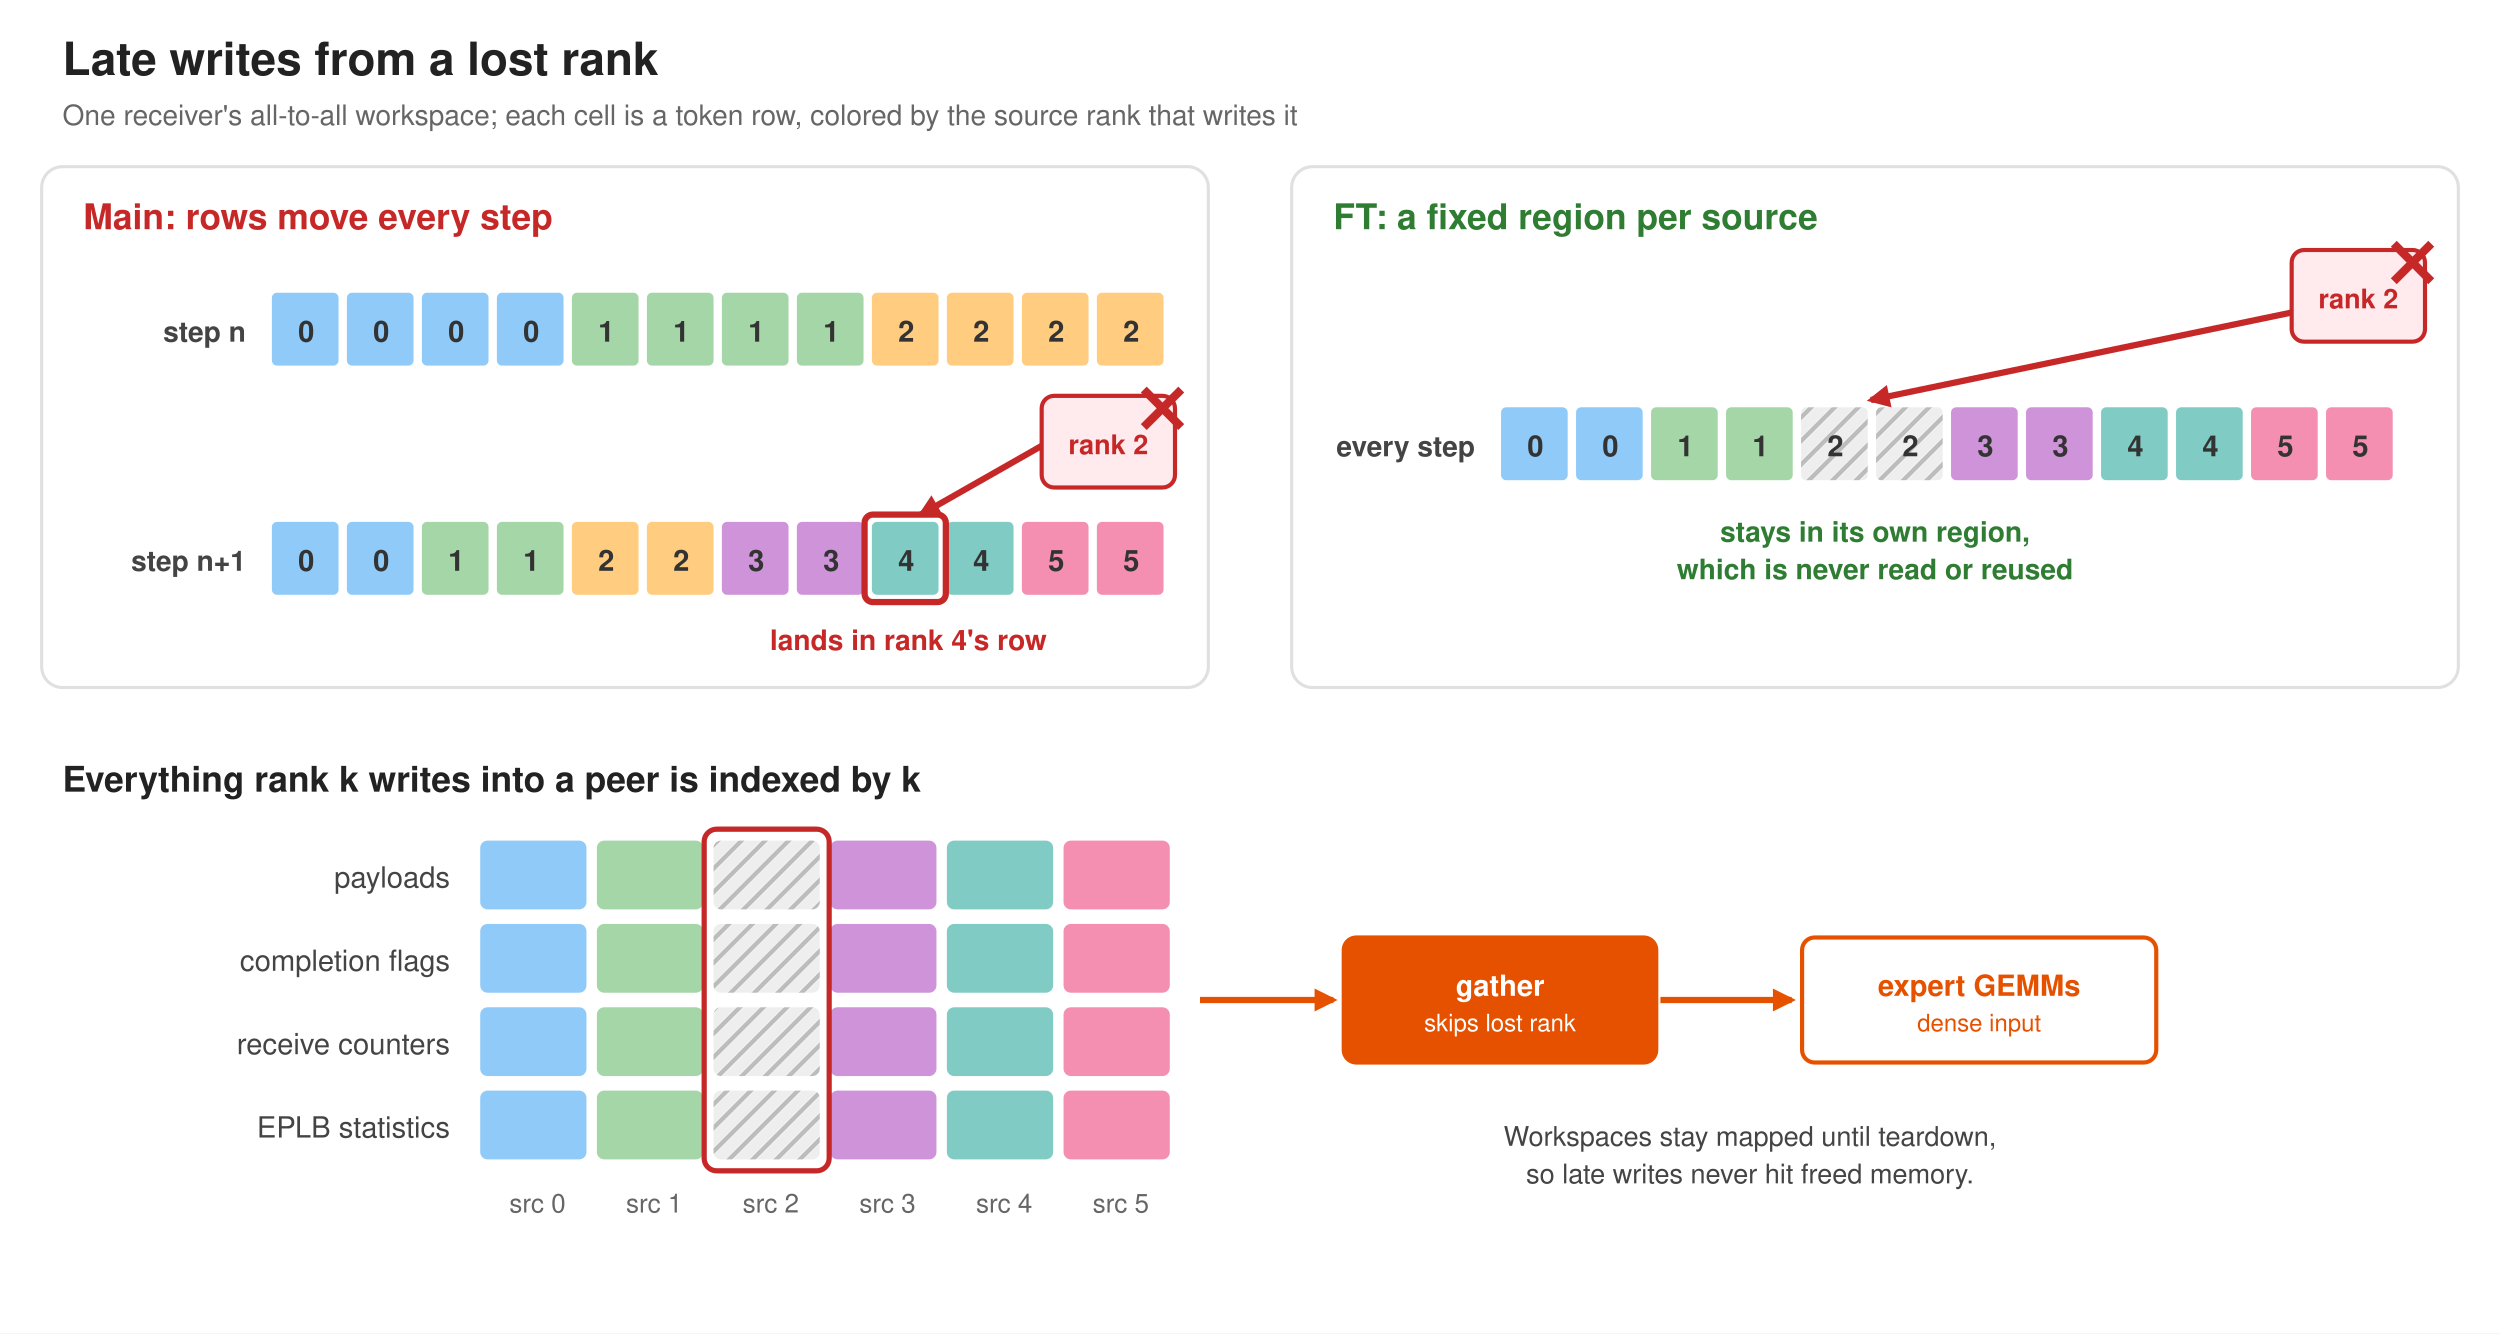
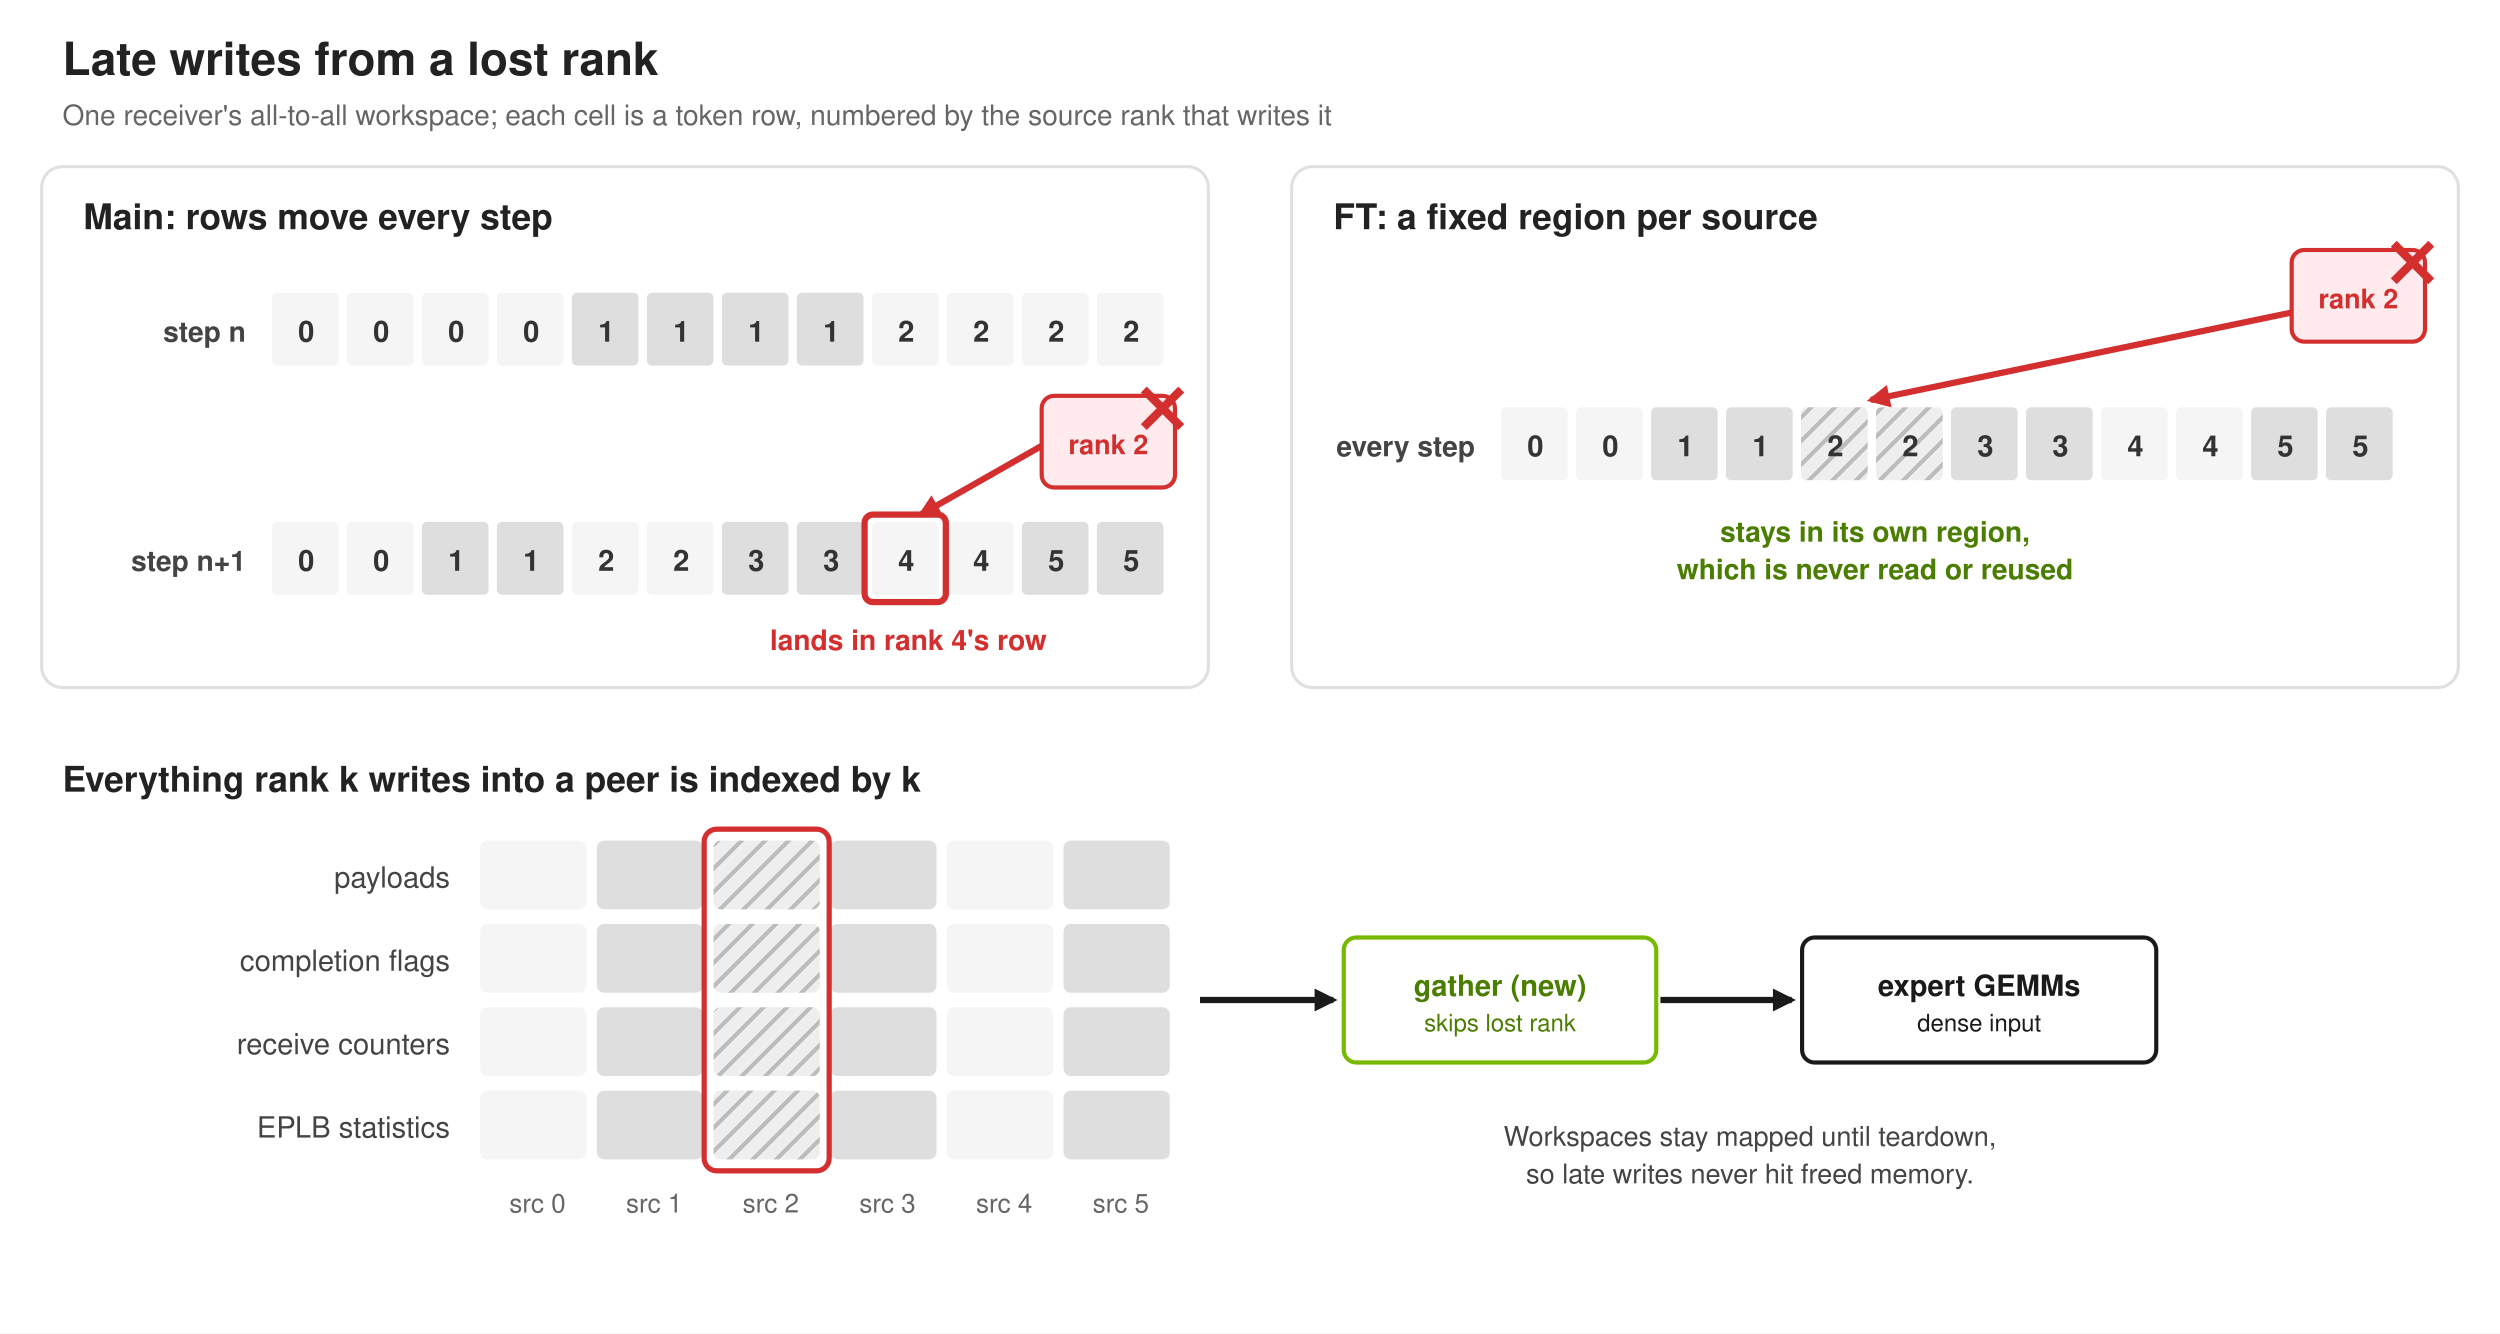
<svg xmlns="http://www.w3.org/2000/svg" width="1200" height="640" font-family="Helvetica, Arial, sans-serif">
  <rect width="100%" height="100%" fill="white" />
  <defs>
    <marker id="blue" markerWidth="11" markerHeight="11" refX="9" refY="5.5" orient="auto-start-reverse" markerUnits="userSpaceOnUse">
-       <path d="M0,0 L11,5.5 L0,11 z" fill="#1565c0" />
+       <path d="M0,0 L11,5.5 L0,11 z" fill="#76b900" />
    </marker>
    <marker id="purple" markerWidth="11" markerHeight="11" refX="9" refY="5.5" orient="auto-start-reverse" markerUnits="userSpaceOnUse">
-       <path d="M0,0 L11,5.5 L0,11 z" fill="#6a1b9a" />
+       <path d="M0,0 L11,5.5 L0,11 z" fill="#1a1a1a" />
    </marker>
    <marker id="orange" markerWidth="11" markerHeight="11" refX="9" refY="5.5" orient="auto-start-reverse" markerUnits="userSpaceOnUse">
-       <path d="M0,0 L11,5.5 L0,11 z" fill="#e65100" />
+       <path d="M0,0 L11,5.5 L0,11 z" fill="#1a1a1a" />
    </marker>
    <marker id="red" markerWidth="11" markerHeight="11" refX="9" refY="5.5" orient="auto-start-reverse" markerUnits="userSpaceOnUse">
-       <path d="M0,0 L11,5.5 L0,11 z" fill="#c62828" />
+       <path d="M0,0 L11,5.5 L0,11 z" fill="#d32f2f" />
    </marker>
    <marker id="gray" markerWidth="11" markerHeight="11" refX="9" refY="5.5" orient="auto-start-reverse" markerUnits="userSpaceOnUse">
      <path d="M0,0 L11,5.5 L0,11 z" fill="#555" />
    </marker>
    <marker id="green" markerWidth="11" markerHeight="11" refX="9" refY="5.5" orient="auto-start-reverse" markerUnits="userSpaceOnUse">
-       <path d="M0,0 L11,5.5 L0,11 z" fill="#558b2f" />
+       <path d="M0,0 L11,5.5 L0,11 z" fill="#757575" />
    </marker>
    <pattern id="hatch" width="8" height="8" patternUnits="userSpaceOnUse" patternTransform="rotate(45)">
      <rect width="8" height="8" fill="#eeeeee" />
      <line x1="0" y1="0" x2="0" y2="8" stroke="#bdbdbd" stroke-width="4" />
    </pattern>
  </defs>
  <text x="30" y="36" font-size="22" fill="#222" text-anchor="start" font-weight="bold">Late writes from a lost rank</text>
-   <text x="30" y="60" font-size="13.5" fill="#666" text-anchor="start" font-weight="normal">One receiver's all-to-all workspace; each cell is a token row, colored by the source rank that writes it</text>
+   <text x="30" y="60" font-size="13.5" fill="#666" text-anchor="start" font-weight="normal">One receiver's all-to-all workspace; each cell is a token row, numbered by the source rank that writes it</text>
  <rect x="20" y="80" width="560" height="250" rx="10" fill="#fff" stroke="#e0e0e0" stroke-width="1.5" />
-   <text x="40" y="110" font-size="17" fill="#c62828" text-anchor="start" font-weight="bold">Main: rows move every step</text>
-   <rect x="130" y="140" width="33" height="36" rx="3" fill="#90caf9" stroke="white" stroke-width="1" />
+   <text x="40" y="110" font-size="17" fill="#222" text-anchor="start" font-weight="bold">Main: rows move every step</text>
+   <rect x="130" y="140" width="33" height="36" rx="3" fill="#f5f5f5" stroke="white" stroke-width="1" />
  <text x="147.0" y="164" font-size="14" fill="#333" text-anchor="middle" font-weight="bold">0</text>
-   <rect x="166" y="140" width="33" height="36" rx="3" fill="#90caf9" stroke="white" stroke-width="1" />
+   <rect x="166" y="140" width="33" height="36" rx="3" fill="#f5f5f5" stroke="white" stroke-width="1" />
  <text x="183.0" y="164" font-size="14" fill="#333" text-anchor="middle" font-weight="bold">0</text>
-   <rect x="202" y="140" width="33" height="36" rx="3" fill="#90caf9" stroke="white" stroke-width="1" />
+   <rect x="202" y="140" width="33" height="36" rx="3" fill="#f5f5f5" stroke="white" stroke-width="1" />
  <text x="219.0" y="164" font-size="14" fill="#333" text-anchor="middle" font-weight="bold">0</text>
-   <rect x="238" y="140" width="33" height="36" rx="3" fill="#90caf9" stroke="white" stroke-width="1" />
+   <rect x="238" y="140" width="33" height="36" rx="3" fill="#f5f5f5" stroke="white" stroke-width="1" />
  <text x="255.0" y="164" font-size="14" fill="#333" text-anchor="middle" font-weight="bold">0</text>
-   <rect x="274" y="140" width="33" height="36" rx="3" fill="#a5d6a7" stroke="white" stroke-width="1" />
+   <rect x="274" y="140" width="33" height="36" rx="3" fill="#dedede" stroke="white" stroke-width="1" />
  <text x="291.0" y="164" font-size="14" fill="#333" text-anchor="middle" font-weight="bold">1</text>
-   <rect x="310" y="140" width="33" height="36" rx="3" fill="#a5d6a7" stroke="white" stroke-width="1" />
+   <rect x="310" y="140" width="33" height="36" rx="3" fill="#dedede" stroke="white" stroke-width="1" />
  <text x="327.0" y="164" font-size="14" fill="#333" text-anchor="middle" font-weight="bold">1</text>
-   <rect x="346" y="140" width="33" height="36" rx="3" fill="#a5d6a7" stroke="white" stroke-width="1" />
+   <rect x="346" y="140" width="33" height="36" rx="3" fill="#dedede" stroke="white" stroke-width="1" />
  <text x="363.0" y="164" font-size="14" fill="#333" text-anchor="middle" font-weight="bold">1</text>
-   <rect x="382" y="140" width="33" height="36" rx="3" fill="#a5d6a7" stroke="white" stroke-width="1" />
+   <rect x="382" y="140" width="33" height="36" rx="3" fill="#dedede" stroke="white" stroke-width="1" />
  <text x="399.0" y="164" font-size="14" fill="#333" text-anchor="middle" font-weight="bold">1</text>
-   <rect x="418" y="140" width="33" height="36" rx="3" fill="#ffcc80" stroke="white" stroke-width="1" />
+   <rect x="418" y="140" width="33" height="36" rx="3" fill="#f5f5f5" stroke="white" stroke-width="1" />
  <text x="435.0" y="164" font-size="14" fill="#333" text-anchor="middle" font-weight="bold">2</text>
-   <rect x="454" y="140" width="33" height="36" rx="3" fill="#ffcc80" stroke="white" stroke-width="1" />
+   <rect x="454" y="140" width="33" height="36" rx="3" fill="#f5f5f5" stroke="white" stroke-width="1" />
  <text x="471.0" y="164" font-size="14" fill="#333" text-anchor="middle" font-weight="bold">2</text>
-   <rect x="490" y="140" width="33" height="36" rx="3" fill="#ffcc80" stroke="white" stroke-width="1" />
+   <rect x="490" y="140" width="33" height="36" rx="3" fill="#f5f5f5" stroke="white" stroke-width="1" />
  <text x="507.0" y="164" font-size="14" fill="#333" text-anchor="middle" font-weight="bold">2</text>
-   <rect x="526" y="140" width="33" height="36" rx="3" fill="#ffcc80" stroke="white" stroke-width="1" />
+   <rect x="526" y="140" width="33" height="36" rx="3" fill="#f5f5f5" stroke="white" stroke-width="1" />
  <text x="543.0" y="164" font-size="14" fill="#333" text-anchor="middle" font-weight="bold">2</text>
  <text x="118" y="164" font-size="13.5" fill="#444" text-anchor="end" font-weight="bold">step n</text>
-   <rect x="130" y="250" width="33" height="36" rx="3" fill="#90caf9" stroke="white" stroke-width="1" />
+   <rect x="130" y="250" width="33" height="36" rx="3" fill="#f5f5f5" stroke="white" stroke-width="1" />
  <text x="147.0" y="274" font-size="14" fill="#333" text-anchor="middle" font-weight="bold">0</text>
-   <rect x="166" y="250" width="33" height="36" rx="3" fill="#90caf9" stroke="white" stroke-width="1" />
+   <rect x="166" y="250" width="33" height="36" rx="3" fill="#f5f5f5" stroke="white" stroke-width="1" />
  <text x="183.0" y="274" font-size="14" fill="#333" text-anchor="middle" font-weight="bold">0</text>
-   <rect x="202" y="250" width="33" height="36" rx="3" fill="#a5d6a7" stroke="white" stroke-width="1" />
+   <rect x="202" y="250" width="33" height="36" rx="3" fill="#dedede" stroke="white" stroke-width="1" />
  <text x="219.0" y="274" font-size="14" fill="#333" text-anchor="middle" font-weight="bold">1</text>
-   <rect x="238" y="250" width="33" height="36" rx="3" fill="#a5d6a7" stroke="white" stroke-width="1" />
+   <rect x="238" y="250" width="33" height="36" rx="3" fill="#dedede" stroke="white" stroke-width="1" />
  <text x="255.0" y="274" font-size="14" fill="#333" text-anchor="middle" font-weight="bold">1</text>
-   <rect x="274" y="250" width="33" height="36" rx="3" fill="#ffcc80" stroke="white" stroke-width="1" />
+   <rect x="274" y="250" width="33" height="36" rx="3" fill="#f5f5f5" stroke="white" stroke-width="1" />
  <text x="291.0" y="274" font-size="14" fill="#333" text-anchor="middle" font-weight="bold">2</text>
-   <rect x="310" y="250" width="33" height="36" rx="3" fill="#ffcc80" stroke="white" stroke-width="1" />
+   <rect x="310" y="250" width="33" height="36" rx="3" fill="#f5f5f5" stroke="white" stroke-width="1" />
  <text x="327.0" y="274" font-size="14" fill="#333" text-anchor="middle" font-weight="bold">2</text>
-   <rect x="346" y="250" width="33" height="36" rx="3" fill="#ce93d8" stroke="white" stroke-width="1" />
+   <rect x="346" y="250" width="33" height="36" rx="3" fill="#dedede" stroke="white" stroke-width="1" />
  <text x="363.0" y="274" font-size="14" fill="#333" text-anchor="middle" font-weight="bold">3</text>
-   <rect x="382" y="250" width="33" height="36" rx="3" fill="#ce93d8" stroke="white" stroke-width="1" />
+   <rect x="382" y="250" width="33" height="36" rx="3" fill="#dedede" stroke="white" stroke-width="1" />
  <text x="399.0" y="274" font-size="14" fill="#333" text-anchor="middle" font-weight="bold">3</text>
-   <rect x="418" y="250" width="33" height="36" rx="3" fill="#80cbc4" stroke="white" stroke-width="1" />
+   <rect x="418" y="250" width="33" height="36" rx="3" fill="#f5f5f5" stroke="white" stroke-width="1" />
  <text x="435.0" y="274" font-size="14" fill="#333" text-anchor="middle" font-weight="bold">4</text>
-   <rect x="454" y="250" width="33" height="36" rx="3" fill="#80cbc4" stroke="white" stroke-width="1" />
+   <rect x="454" y="250" width="33" height="36" rx="3" fill="#f5f5f5" stroke="white" stroke-width="1" />
  <text x="471.0" y="274" font-size="14" fill="#333" text-anchor="middle" font-weight="bold">4</text>
-   <rect x="490" y="250" width="33" height="36" rx="3" fill="#f48fb1" stroke="white" stroke-width="1" />
+   <rect x="490" y="250" width="33" height="36" rx="3" fill="#dedede" stroke="white" stroke-width="1" />
  <text x="507.0" y="274" font-size="14" fill="#333" text-anchor="middle" font-weight="bold">5</text>
-   <rect x="526" y="250" width="33" height="36" rx="3" fill="#f48fb1" stroke="white" stroke-width="1" />
+   <rect x="526" y="250" width="33" height="36" rx="3" fill="#dedede" stroke="white" stroke-width="1" />
  <text x="543.0" y="274" font-size="14" fill="#333" text-anchor="middle" font-weight="bold">5</text>
  <text x="118" y="274" font-size="13.5" fill="#444" text-anchor="end" font-weight="bold">step n+1</text>
-   <rect x="500" y="190" width="64" height="44" rx="6" fill="#ffebee" stroke="#c62828" stroke-width="2" />
-   <text x="532" y="218" font-size="13" fill="#c62828" text-anchor="middle" font-weight="bold">rank 2</text>
-   <line x1="549" y1="187" x2="567" y2="205" stroke="#c62828" stroke-width="4" />
-   <line x1="549" y1="205" x2="567" y2="187" stroke="#c62828" stroke-width="4" />
-   <line x1="500" y1="214" x2="442.0" y2="247" stroke="#c62828" stroke-width="3" marker-end="url(#red)" />
-   <rect x="415" y="247" width="39" height="42" rx="4" fill="none" stroke="#c62828" stroke-width="3" />
-   <text x="436.0" y="312" font-size="13.5" fill="#c62828" text-anchor="middle" font-weight="bold">lands in rank 4's row</text>
+   <rect x="500" y="190" width="64" height="44" rx="6" fill="#ffebee" stroke="#d32f2f" stroke-width="2" />
+   <text x="532" y="218" font-size="13" fill="#d32f2f" text-anchor="middle" font-weight="bold">rank 2</text>
+   <line x1="549" y1="187" x2="567" y2="205" stroke="#d32f2f" stroke-width="4" />
+   <line x1="549" y1="205" x2="567" y2="187" stroke="#d32f2f" stroke-width="4" />
+   <line x1="500" y1="214" x2="442.0" y2="247" stroke="#d32f2f" stroke-width="3" marker-end="url(#red)" />
+   <rect x="415" y="247" width="39" height="42" rx="4" fill="none" stroke="#d32f2f" stroke-width="3" />
+   <text x="436.0" y="312" font-size="13.5" fill="#d32f2f" text-anchor="middle" font-weight="bold">lands in rank 4's row</text>
  <rect x="620" y="80" width="560" height="250" rx="10" fill="#fff" stroke="#e0e0e0" stroke-width="1.5" />
-   <text x="640" y="110" font-size="17" fill="#2e7d32" text-anchor="start" font-weight="bold">FT: a fixed region per source</text>
-   <rect x="720" y="195" width="33" height="36" rx="3" fill="#90caf9" stroke="white" stroke-width="1" />
+   <text x="640" y="110" font-size="17" fill="#222" text-anchor="start" font-weight="bold">FT: a fixed region per source</text>
+   <rect x="720" y="195" width="33" height="36" rx="3" fill="#f5f5f5" stroke="white" stroke-width="1" />
  <text x="737.0" y="219" font-size="14" fill="#333" text-anchor="middle" font-weight="bold">0</text>
-   <rect x="756" y="195" width="33" height="36" rx="3" fill="#90caf9" stroke="white" stroke-width="1" />
+   <rect x="756" y="195" width="33" height="36" rx="3" fill="#f5f5f5" stroke="white" stroke-width="1" />
  <text x="773.0" y="219" font-size="14" fill="#333" text-anchor="middle" font-weight="bold">0</text>
-   <rect x="792" y="195" width="33" height="36" rx="3" fill="#a5d6a7" stroke="white" stroke-width="1" />
+   <rect x="792" y="195" width="33" height="36" rx="3" fill="#dedede" stroke="white" stroke-width="1" />
  <text x="809.0" y="219" font-size="14" fill="#333" text-anchor="middle" font-weight="bold">1</text>
-   <rect x="828" y="195" width="33" height="36" rx="3" fill="#a5d6a7" stroke="white" stroke-width="1" />
+   <rect x="828" y="195" width="33" height="36" rx="3" fill="#dedede" stroke="white" stroke-width="1" />
  <text x="845.0" y="219" font-size="14" fill="#333" text-anchor="middle" font-weight="bold">1</text>
  <rect x="864" y="195" width="33" height="36" rx="3" fill="url(#hatch)" stroke="white" stroke-width="1" />
  <text x="881.0" y="219" font-size="14" fill="#333" text-anchor="middle" font-weight="bold">2</text>
  <rect x="900" y="195" width="33" height="36" rx="3" fill="url(#hatch)" stroke="white" stroke-width="1" />
  <text x="917.0" y="219" font-size="14" fill="#333" text-anchor="middle" font-weight="bold">2</text>
-   <rect x="936" y="195" width="33" height="36" rx="3" fill="#ce93d8" stroke="white" stroke-width="1" />
+   <rect x="936" y="195" width="33" height="36" rx="3" fill="#dedede" stroke="white" stroke-width="1" />
  <text x="953.0" y="219" font-size="14" fill="#333" text-anchor="middle" font-weight="bold">3</text>
-   <rect x="972" y="195" width="33" height="36" rx="3" fill="#ce93d8" stroke="white" stroke-width="1" />
+   <rect x="972" y="195" width="33" height="36" rx="3" fill="#dedede" stroke="white" stroke-width="1" />
  <text x="989.0" y="219" font-size="14" fill="#333" text-anchor="middle" font-weight="bold">3</text>
-   <rect x="1008" y="195" width="33" height="36" rx="3" fill="#80cbc4" stroke="white" stroke-width="1" />
+   <rect x="1008" y="195" width="33" height="36" rx="3" fill="#f5f5f5" stroke="white" stroke-width="1" />
  <text x="1025.0" y="219" font-size="14" fill="#333" text-anchor="middle" font-weight="bold">4</text>
-   <rect x="1044" y="195" width="33" height="36" rx="3" fill="#80cbc4" stroke="white" stroke-width="1" />
+   <rect x="1044" y="195" width="33" height="36" rx="3" fill="#f5f5f5" stroke="white" stroke-width="1" />
  <text x="1061.0" y="219" font-size="14" fill="#333" text-anchor="middle" font-weight="bold">4</text>
-   <rect x="1080" y="195" width="33" height="36" rx="3" fill="#f48fb1" stroke="white" stroke-width="1" />
+   <rect x="1080" y="195" width="33" height="36" rx="3" fill="#dedede" stroke="white" stroke-width="1" />
  <text x="1097.0" y="219" font-size="14" fill="#333" text-anchor="middle" font-weight="bold">5</text>
-   <rect x="1116" y="195" width="33" height="36" rx="3" fill="#f48fb1" stroke="white" stroke-width="1" />
+   <rect x="1116" y="195" width="33" height="36" rx="3" fill="#dedede" stroke="white" stroke-width="1" />
  <text x="1133.0" y="219" font-size="14" fill="#333" text-anchor="middle" font-weight="bold">5</text>
  <text x="708" y="219" font-size="13.5" fill="#444" text-anchor="end" font-weight="bold">every step</text>
-   <rect x="1100" y="120" width="64" height="44" rx="6" fill="#ffebee" stroke="#c62828" stroke-width="2" />
-   <text x="1132" y="148" font-size="13" fill="#c62828" text-anchor="middle" font-weight="bold">rank 2</text>
-   <line x1="1149" y1="117" x2="1167" y2="135" stroke="#c62828" stroke-width="4" />
-   <line x1="1149" y1="135" x2="1167" y2="117" stroke="#c62828" stroke-width="4" />
-   <line x1="1100" y1="150" x2="898" y2="192" stroke="#c62828" stroke-width="3" marker-end="url(#red)" />
-   <text x="900" y="260" font-size="13.5" fill="#2e7d32" text-anchor="middle" font-weight="bold">stays in its own region,</text>
-   <text x="900" y="278" font-size="13.5" fill="#2e7d32" text-anchor="middle" font-weight="bold">which is never read or reused</text>
+   <rect x="1100" y="120" width="64" height="44" rx="6" fill="#ffebee" stroke="#d32f2f" stroke-width="2" />
+   <text x="1132" y="148" font-size="13" fill="#d32f2f" text-anchor="middle" font-weight="bold">rank 2</text>
+   <line x1="1149" y1="117" x2="1167" y2="135" stroke="#d32f2f" stroke-width="4" />
+   <line x1="1149" y1="135" x2="1167" y2="117" stroke="#d32f2f" stroke-width="4" />
+   <line x1="1100" y1="150" x2="898" y2="192" stroke="#d32f2f" stroke-width="3" marker-end="url(#red)" />
+   <text x="900" y="260" font-size="13.5" fill="#4a7d00" text-anchor="middle" font-weight="bold">stays in its own region,</text>
+   <text x="900" y="278" font-size="13.5" fill="#4a7d00" text-anchor="middle" font-weight="bold">which is never read or reused</text>
  <text x="30" y="380" font-size="17" fill="#222" text-anchor="start" font-weight="bold">Everything rank k writes into a peer is indexed by k</text>
  <text x="258.0" y="396" font-size="1" fill="#222" text-anchor="middle" font-weight="normal" />
  <text x="258.0" y="582" font-size="12.5" fill="#666" text-anchor="middle" font-weight="normal">src 0</text>
  <text x="314.0" y="396" font-size="1" fill="#222" text-anchor="middle" font-weight="normal" />
  <text x="314.0" y="582" font-size="12.5" fill="#666" text-anchor="middle" font-weight="normal">src 1</text>
  <text x="370.0" y="396" font-size="1" fill="#222" text-anchor="middle" font-weight="normal" />
  <text x="370.0" y="582" font-size="12.5" fill="#666" text-anchor="middle" font-weight="normal">src 2</text>
  <text x="426.0" y="396" font-size="1" fill="#222" text-anchor="middle" font-weight="normal" />
  <text x="426.0" y="582" font-size="12.5" fill="#666" text-anchor="middle" font-weight="normal">src 3</text>
  <text x="482.0" y="396" font-size="1" fill="#222" text-anchor="middle" font-weight="normal" />
  <text x="482.0" y="582" font-size="12.5" fill="#666" text-anchor="middle" font-weight="normal">src 4</text>
  <text x="538.0" y="396" font-size="1" fill="#222" text-anchor="middle" font-weight="normal" />
  <text x="538.0" y="582" font-size="12.5" fill="#666" text-anchor="middle" font-weight="normal">src 5</text>
  <text x="216" y="426" font-size="14" fill="#444" text-anchor="end" font-weight="normal">payloads</text>
-   <rect x="230" y="403" width="52" height="34" rx="4" fill="#90caf9" stroke="white" stroke-width="1" />
-   <rect x="286" y="403" width="52" height="34" rx="4" fill="#a5d6a7" stroke="white" stroke-width="1" />
+   <rect x="230" y="403" width="52" height="34" rx="4" fill="#f5f5f5" stroke="white" stroke-width="1" />
+   <rect x="286" y="403" width="52" height="34" rx="4" fill="#dedede" stroke="white" stroke-width="1" />
  <rect x="342" y="403" width="52" height="34" rx="4" fill="url(#hatch)" stroke="white" stroke-width="1" />
-   <rect x="398" y="403" width="52" height="34" rx="4" fill="#ce93d8" stroke="white" stroke-width="1" />
-   <rect x="454" y="403" width="52" height="34" rx="4" fill="#80cbc4" stroke="white" stroke-width="1" />
-   <rect x="510" y="403" width="52" height="34" rx="4" fill="#f48fb1" stroke="white" stroke-width="1" />
+   <rect x="398" y="403" width="52" height="34" rx="4" fill="#dedede" stroke="white" stroke-width="1" />
+   <rect x="454" y="403" width="52" height="34" rx="4" fill="#f5f5f5" stroke="white" stroke-width="1" />
+   <rect x="510" y="403" width="52" height="34" rx="4" fill="#dedede" stroke="white" stroke-width="1" />
  <text x="216" y="466" font-size="14" fill="#444" text-anchor="end" font-weight="normal">completion flags</text>
-   <rect x="230" y="443" width="52" height="34" rx="4" fill="#90caf9" stroke="white" stroke-width="1" />
-   <rect x="286" y="443" width="52" height="34" rx="4" fill="#a5d6a7" stroke="white" stroke-width="1" />
+   <rect x="230" y="443" width="52" height="34" rx="4" fill="#f5f5f5" stroke="white" stroke-width="1" />
+   <rect x="286" y="443" width="52" height="34" rx="4" fill="#dedede" stroke="white" stroke-width="1" />
  <rect x="342" y="443" width="52" height="34" rx="4" fill="url(#hatch)" stroke="white" stroke-width="1" />
-   <rect x="398" y="443" width="52" height="34" rx="4" fill="#ce93d8" stroke="white" stroke-width="1" />
-   <rect x="454" y="443" width="52" height="34" rx="4" fill="#80cbc4" stroke="white" stroke-width="1" />
-   <rect x="510" y="443" width="52" height="34" rx="4" fill="#f48fb1" stroke="white" stroke-width="1" />
+   <rect x="398" y="443" width="52" height="34" rx="4" fill="#dedede" stroke="white" stroke-width="1" />
+   <rect x="454" y="443" width="52" height="34" rx="4" fill="#f5f5f5" stroke="white" stroke-width="1" />
+   <rect x="510" y="443" width="52" height="34" rx="4" fill="#dedede" stroke="white" stroke-width="1" />
  <text x="216" y="506" font-size="14" fill="#444" text-anchor="end" font-weight="normal">receive counters</text>
-   <rect x="230" y="483" width="52" height="34" rx="4" fill="#90caf9" stroke="white" stroke-width="1" />
-   <rect x="286" y="483" width="52" height="34" rx="4" fill="#a5d6a7" stroke="white" stroke-width="1" />
+   <rect x="230" y="483" width="52" height="34" rx="4" fill="#f5f5f5" stroke="white" stroke-width="1" />
+   <rect x="286" y="483" width="52" height="34" rx="4" fill="#dedede" stroke="white" stroke-width="1" />
  <rect x="342" y="483" width="52" height="34" rx="4" fill="url(#hatch)" stroke="white" stroke-width="1" />
-   <rect x="398" y="483" width="52" height="34" rx="4" fill="#ce93d8" stroke="white" stroke-width="1" />
-   <rect x="454" y="483" width="52" height="34" rx="4" fill="#80cbc4" stroke="white" stroke-width="1" />
-   <rect x="510" y="483" width="52" height="34" rx="4" fill="#f48fb1" stroke="white" stroke-width="1" />
+   <rect x="398" y="483" width="52" height="34" rx="4" fill="#dedede" stroke="white" stroke-width="1" />
+   <rect x="454" y="483" width="52" height="34" rx="4" fill="#f5f5f5" stroke="white" stroke-width="1" />
+   <rect x="510" y="483" width="52" height="34" rx="4" fill="#dedede" stroke="white" stroke-width="1" />
  <text x="216" y="546" font-size="14" fill="#444" text-anchor="end" font-weight="normal">EPLB statistics</text>
-   <rect x="230" y="523" width="52" height="34" rx="4" fill="#90caf9" stroke="white" stroke-width="1" />
-   <rect x="286" y="523" width="52" height="34" rx="4" fill="#a5d6a7" stroke="white" stroke-width="1" />
+   <rect x="230" y="523" width="52" height="34" rx="4" fill="#f5f5f5" stroke="white" stroke-width="1" />
+   <rect x="286" y="523" width="52" height="34" rx="4" fill="#dedede" stroke="white" stroke-width="1" />
  <rect x="342" y="523" width="52" height="34" rx="4" fill="url(#hatch)" stroke="white" stroke-width="1" />
-   <rect x="398" y="523" width="52" height="34" rx="4" fill="#ce93d8" stroke="white" stroke-width="1" />
-   <rect x="454" y="523" width="52" height="34" rx="4" fill="#80cbc4" stroke="white" stroke-width="1" />
-   <rect x="510" y="523" width="52" height="34" rx="4" fill="#f48fb1" stroke="white" stroke-width="1" />
-   <rect x="338" y="398" width="60" height="164" rx="6" fill="none" stroke="#c62828" stroke-width="2.5" />
-   <line x1="576" y1="480" x2="640" y2="480" stroke="#e65100" stroke-width="3" marker-end="url(#orange)" />
-   <rect x="645" y="450" width="150" height="60" rx="6" fill="#e65100" stroke="#e65100" stroke-width="2" />
-   <text x="720.0" y="478.0" font-size="14" fill="white" text-anchor="middle" font-weight="bold">gather</text>
-   <text x="720.0" y="495.0" font-size="11.5" fill="white" text-anchor="middle" font-weight="normal">skips lost rank</text>
-   <line x1="797" y1="480" x2="860" y2="480" stroke="#e65100" stroke-width="3" marker-end="url(#orange)" />
-   <rect x="865" y="450" width="170" height="60" rx="6" fill="white" stroke="#e65100" stroke-width="2" />
-   <text x="950.0" y="478.0" font-size="14" fill="#e65100" text-anchor="middle" font-weight="bold">expert GEMMs</text>
-   <text x="950.0" y="495.0" font-size="11.5" fill="#e65100" text-anchor="middle" font-weight="normal">dense input</text>
+   <rect x="398" y="523" width="52" height="34" rx="4" fill="#dedede" stroke="white" stroke-width="1" />
+   <rect x="454" y="523" width="52" height="34" rx="4" fill="#f5f5f5" stroke="white" stroke-width="1" />
+   <rect x="510" y="523" width="52" height="34" rx="4" fill="#dedede" stroke="white" stroke-width="1" />
+   <rect x="338" y="398" width="60" height="164" rx="6" fill="none" stroke="#d32f2f" stroke-width="2.5" />
+   <line x1="576" y1="480" x2="640" y2="480" stroke="#1a1a1a" stroke-width="3" marker-end="url(#orange)" />
+   <rect x="645" y="450" width="150" height="60" rx="6" fill="white" stroke="#76b900" stroke-width="2" />
+   <text x="720.0" y="478.0" font-size="14" fill="#4a7d00" text-anchor="middle" font-weight="bold">gather (new)</text>
+   <text x="720.0" y="495.0" font-size="11.5" fill="#4a7d00" text-anchor="middle" font-weight="normal">skips lost rank</text>
+   <line x1="797" y1="480" x2="860" y2="480" stroke="#1a1a1a" stroke-width="3" marker-end="url(#orange)" />
+   <rect x="865" y="450" width="170" height="60" rx="6" fill="white" stroke="#1a1a1a" stroke-width="2" />
+   <text x="950.0" y="478.0" font-size="14" fill="#1a1a1a" text-anchor="middle" font-weight="bold">expert GEMMs</text>
+   <text x="950.0" y="495.0" font-size="11.5" fill="#1a1a1a" text-anchor="middle" font-weight="normal">dense input</text>
  <text x="840" y="550" font-size="13" fill="#444" text-anchor="middle" font-weight="normal">Workspaces stay mapped until teardown,</text>
  <text x="840" y="568" font-size="13" fill="#444" text-anchor="middle" font-weight="normal">so late writes never hit freed memory.</text>
</svg>
